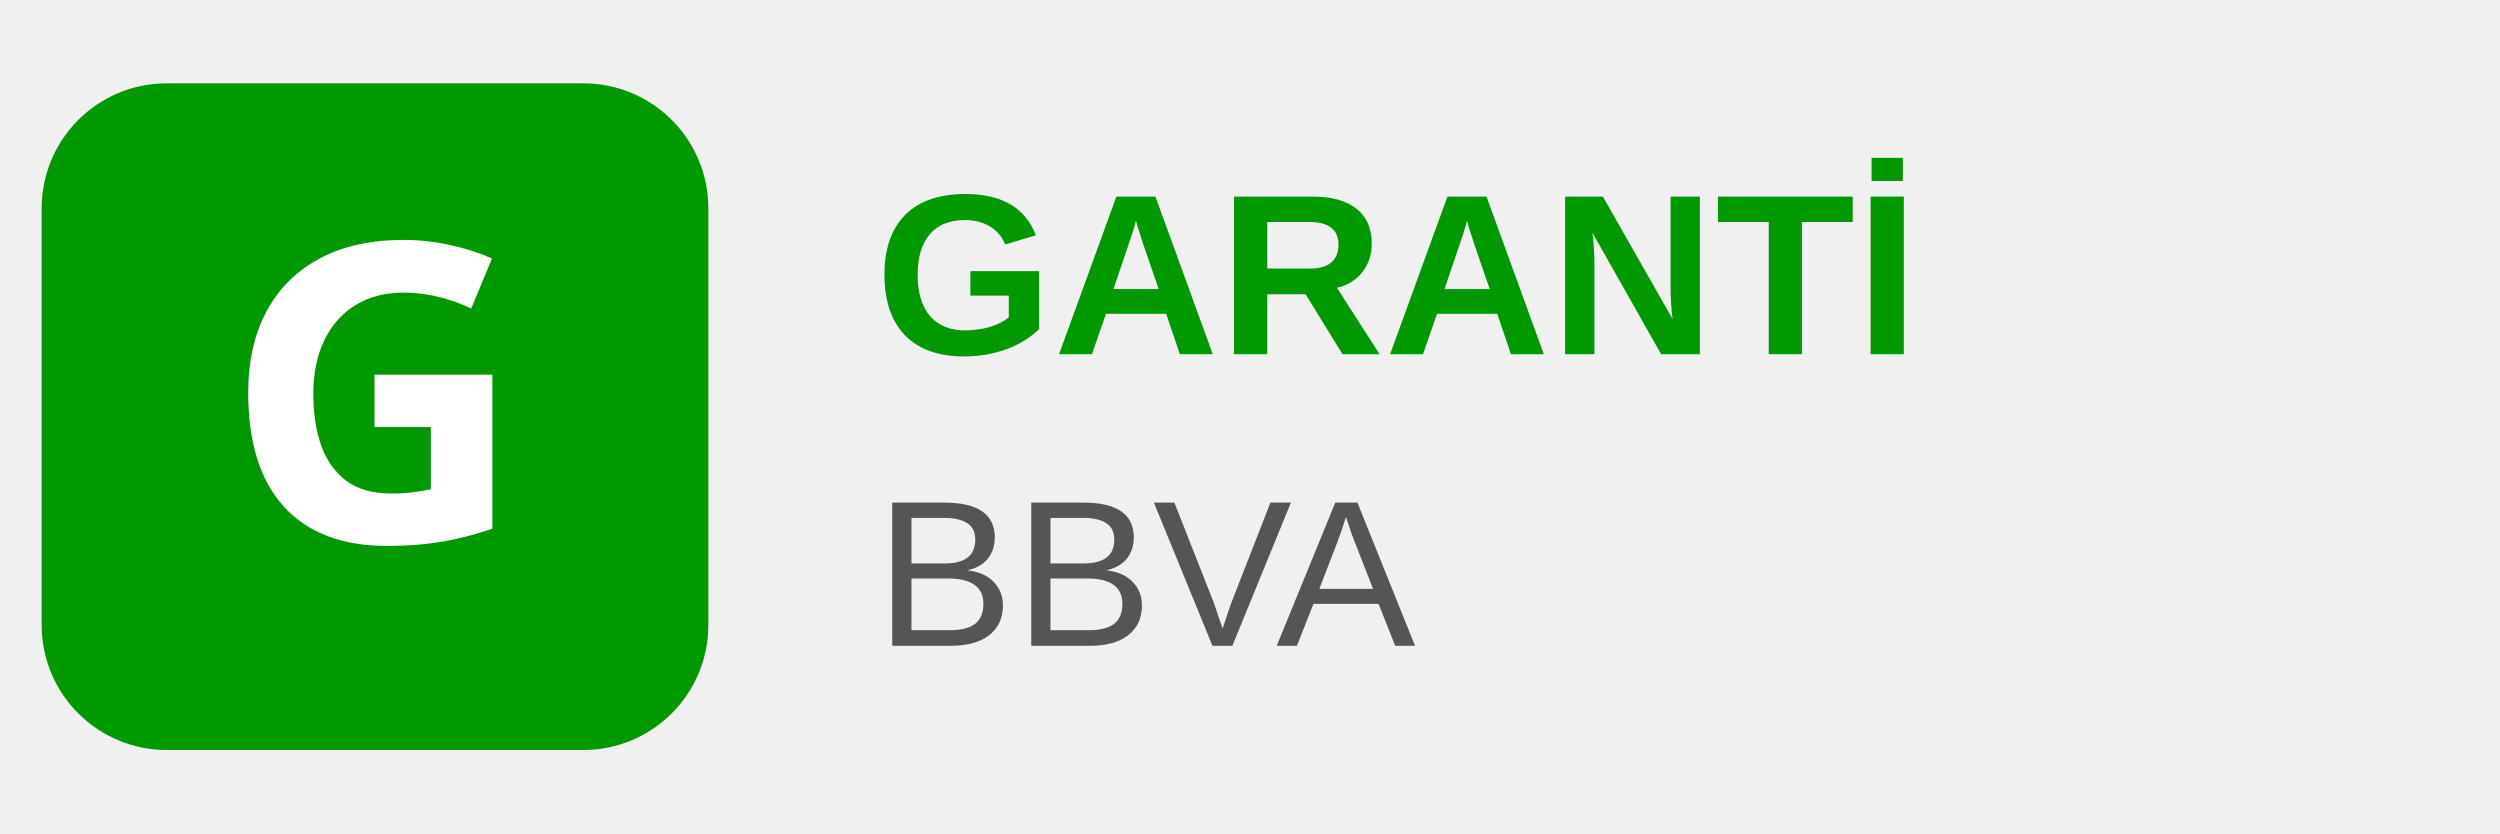
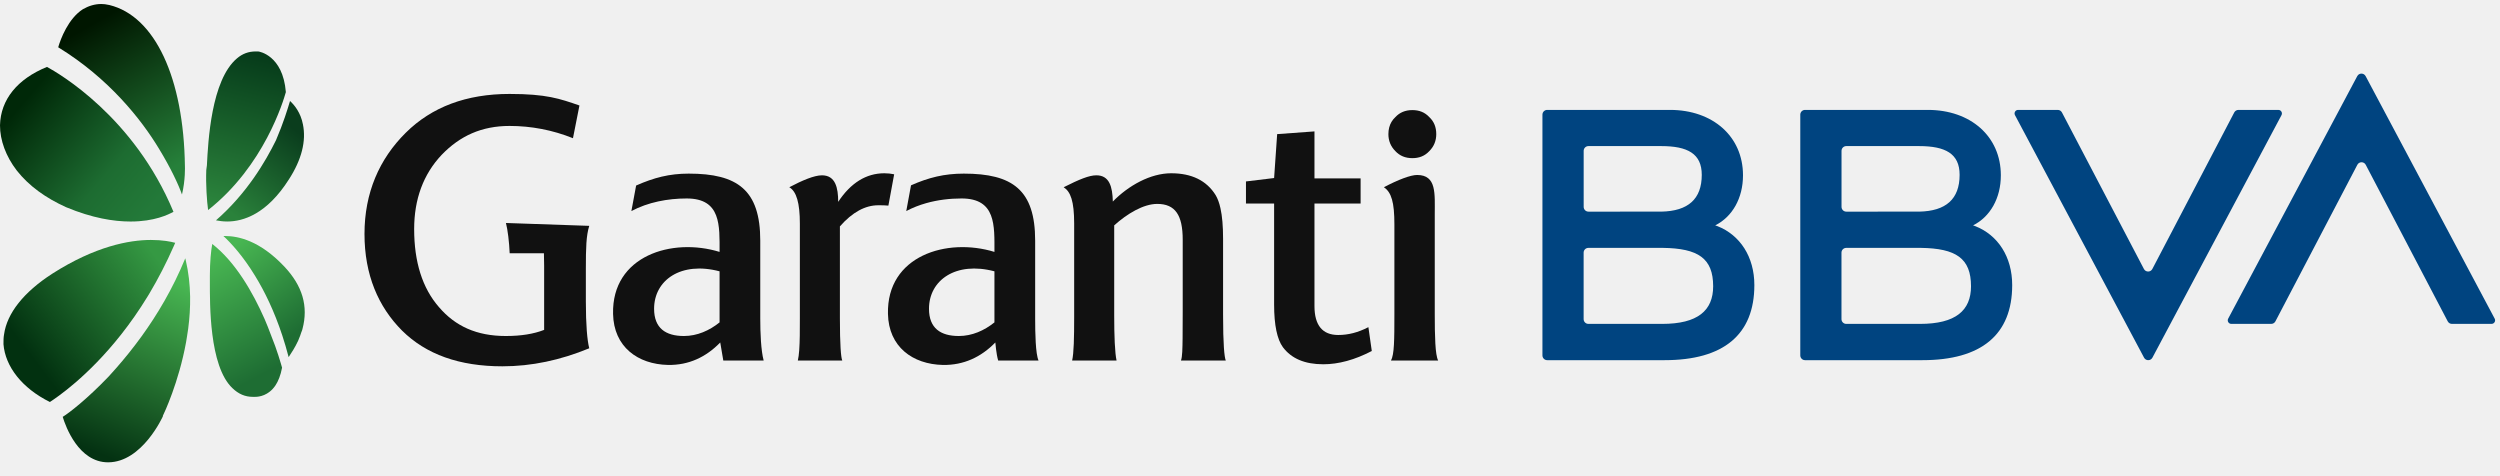
- <svg xmlns="http://www.w3.org/2000/svg" viewBox="0 0 120 40">
-   <rect width="120" height="40" fill="none" />
-   <rect x="2" y="4" width="32" height="32" rx="6" fill="#009900" />
-   <text x="18" y="26" font-family="Arial Black,sans-serif" font-size="20" font-weight="900" fill="white" text-anchor="middle">G</text>
-   <text x="42" y="17" font-family="Arial,sans-serif" font-size="11" font-weight="700" fill="#009900">GARANTİ</text>
-   <text x="42" y="31" font-family="Arial,sans-serif" font-size="10" font-weight="400" fill="#555555">BBVA</text>
+ <svg xmlns="http://www.w3.org/2000/svg" width="310px" height="59px" viewBox="0 0 310 59" version="1.1">
+   <defs>
+     <linearGradient x1="13.403%" y1="22.811%" x2="92.857%" y2="83.268%" id="linearGradient-1">
+       <stop stop-color="#002808" offset="0%" />
+       <stop stop-color="#1D6C31" offset="66.585%" />
+       <stop stop-color="#217536" offset="88.768%" />
+       <stop stop-color="#217536" offset="88.768%" />
+       <stop stop-color="#217536" offset="88.768%" />
+       <stop stop-color="#217536" offset="88.874%" />
+       <stop stop-color="#217536" offset="88.996%" />
+       <stop stop-color="#237939" offset="100%" />
+     </linearGradient>
+     <linearGradient x1="76.682%" y1="16.351%" x2="29.564%" y2="100%" id="linearGradient-2">
+       <stop stop-color="#0A3D1D" offset="0%" />
+       <stop stop-color="#2A823B" offset="100%" />
+     </linearGradient>
+     <linearGradient x1="39.163%" y1="5.747%" x2="72.135%" y2="92.951%" id="linearGradient-3">
+       <stop stop-color="#001600" offset="0%" />
+       <stop stop-color="#11461A" offset="45.176%" />
+       <stop stop-color="#11461A" offset="45.176%" />
+       <stop stop-color="#11461A" offset="45.278%" />
+       <stop stop-color="#26803A" offset="100%" />
+     </linearGradient>
+     <linearGradient x1="69.511%" y1="6.126%" x2="44.689%" y2="100%" id="linearGradient-4">
+       <stop stop-color="#48B652" offset="0%" />
+       <stop stop-color="#1E642A" offset="61.96%" />
+       <stop stop-color="#043212" offset="100%" />
+     </linearGradient>
+     <linearGradient x1="38.847%" y1="0%" x2="61.153%" y2="88.363%" id="linearGradient-5">
+       <stop stop-color="#48B652" offset="0%" />
+       <stop stop-color="#1E6D33" offset="100%" />
+     </linearGradient>
+     <linearGradient x1="50%" y1="0%" x2="37.367%" y2="100%" id="linearGradient-6">
+       <stop stop-color="#063B1A" offset="0%" />
+       <stop stop-color="#1D692F" offset="62.5%" />
+       <stop stop-color="#1D692F" offset="62.5%" />
+       <stop stop-color="#1E6930" offset="63.542%" />
+       <stop stop-color="#2B843C" offset="100%" />
+     </linearGradient>
+     <linearGradient x1="27.472%" y1="0%" x2="72.528%" y2="88.363%" id="linearGradient-7">
+       <stop stop-color="#48B652" offset="0%" />
+       <stop stop-color="#1E6D33" offset="100%" />
+     </linearGradient>
+     <linearGradient x1="90.196%" y1="12.178%" x2="12.908%" y2="67.519%" id="linearGradient-8">
+       <stop stop-color="#359943" offset="0%" />
+       <stop stop-color="#023110" offset="100%" />
+     </linearGradient>
+   </defs>
+   <g id="03_Footer" stroke="none" stroke-width="1" fill="none" fill-rule="evenodd">
+     <g id="1200" transform="translate(-16, -67)">
+       <g id="Logo" transform="translate(16, 67)">
+         <g id="LOGO">
+           <g id="Group-20" transform="translate(0, 7.431507)" fill="url(#linearGradient-1)">
+             <path d="M0,8.11 C0,9.956 0.719,11.944 2.085,13.719 L2.085,13.719 C3.597,15.636 5.683,17.127 8.201,18.263 L8.201,18.263 C11.438,19.612 14.099,20.038 16.186,20.038 L16.186,20.038 C19.135,20.038 20.862,19.187 21.51,18.832 L21.51,18.832 C16.618,7.044 7.265,1.648 5.827,0.867 L5.827,0.867 C2.158,2.358 0.072,4.915 0,8.11" id="Fill-18" />
+           </g>
+           <g id="Group-23" transform="translate(26.5411, 11.67808)" fill="url(#linearGradient-2)">
+             <path d="M7.683,5.706 C6.361,8.389 4.065,12.307 0.239,15.644 L0.239,15.644 C0.657,15.716 1.073,15.789 1.63,15.789 L1.63,15.789 C3.648,15.789 6.569,14.846 9.283,10.566 L9.283,10.566 C10.883,8.099 11.439,5.778 11.022,3.747 L11.022,3.747 C10.743,2.296 9.978,1.353 9.422,0.845 L9.422,0.845 C9.144,1.787 8.587,3.602 7.683,5.706" id="Fill-21" />
+           </g>
+           <g id="Group-26" transform="translate(6.369863, 0)" fill="url(#linearGradient-3)">
+             <path d="M3.918,1.135 C2.091,2.299 1.141,4.844 0.848,5.862 L0.848,5.862 C7.132,9.716 11.152,14.808 13.346,18.445 L13.346,18.445 C14.807,20.844 15.757,22.881 16.195,24.117 L16.195,24.117 C16.634,22.299 16.56,20.626 16.56,20.626 L16.56,20.626 C16.414,9.644 12.833,2.008 7.206,0.626 L7.206,0.626 C7.018,0.588 6.829,0.551 6.641,0.523 L6.641,0.523 C6.486,0.505 6.332,0.497 6.179,0.497 L6.179,0.497 C5.389,0.497 4.635,0.727 3.918,1.135" id="Fill-24" />
+           </g>
+           <g id="Group-29" transform="translate(7.431507, 31.84932)" fill="url(#linearGradient-4)">
+             <path d="M10.141,9.835 C9.043,11.353 7.964,12.671 6.98,13.793 L6.98,13.793 C6.661,14.162 6.347,14.511 6.043,14.838 L6.043,14.838 C3.34,17.657 1.148,19.349 0.344,19.841 L0.344,19.841 C0.709,21.04 2.316,25.479 5.971,25.479 L5.971,25.479 C10.209,25.479 12.767,19.771 12.767,19.771 L12.767,19.771 L12.767,19.701 C12.9,19.444 14.735,15.568 15.643,10.574 L15.643,10.574 C15.686,10.33 15.726,10.084 15.763,9.835 L15.763,9.835 C15.816,9.524 15.864,9.208 15.907,8.89 L15.907,8.89 C16.073,7.61 16.164,6.28 16.145,4.937 L16.145,4.937 C16.118,3.433 15.951,1.907 15.599,0.41 L15.599,0.41 C15.582,0.333 15.564,0.258 15.543,0.18 L15.543,0.18 C13.976,4.002 12.034,7.215 10.141,9.835" id="Fill-27" />
+           </g>
+           <g id="Group-32" transform="translate(25.47945, 29.72603)" fill="url(#linearGradient-5)">
+             <path d="M0.544,4.429 L0.544,5.211 C0.544,6.609 0.526,9.175 0.852,11.743 L0.852,11.743 C1.189,14.394 1.89,17.047 3.356,18.417 L3.356,18.417 C4.095,19.128 4.909,19.483 5.87,19.483 L5.87,19.483 L5.945,19.483 L5.955,19.483 L6.168,19.483 C6.641,19.483 7.823,19.339 8.681,18.058 L8.681,18.058 C9.025,17.536 9.317,16.827 9.497,15.862 L9.497,15.862 C9.349,15.364 8.905,13.731 8.091,11.743 L8.091,11.743 C7.869,11.14 7.617,10.5 7.334,9.843 L7.334,9.843 C5.894,6.575 3.741,2.782 0.84,0.524 L0.84,0.524 C0.692,1.306 0.544,2.726 0.544,4.429" id="Fill-30" />
+           </g>
+           <g id="Group-35" transform="translate(25.47945, 6.369863)" fill="url(#linearGradient-6)">
+             <path d="M6.23,0.009 C5.332,0.009 4.585,0.293 3.913,0.862 L3.913,0.862 C0.699,3.559 0.325,11.228 0.176,14.139 L0.176,14.139 L0.1,14.707 C0.026,16.483 0.176,18.613 0.325,19.677 L0.325,19.677 C7.276,14.21 9.668,6.116 9.967,5.05 L9.967,5.05 C9.593,0.436 6.603,0.009 6.528,0.009 L6.528,0.009 L6.23,0.009 Z" id="Fill-33" />
+           </g>
+           <g id="Group-38" transform="translate(27.60274, 28.66438)" fill="url(#linearGradient-7)">
+             <path d="M0.104,0.602 C1.065,1.498 2.523,3.077 4.016,5.522 L4.016,5.522 L4.027,5.541 L4.028,5.542 C5.199,7.45 6.396,9.884 7.401,12.935 L7.401,12.935 C7.68,13.78 7.944,14.676 8.189,15.619 L8.189,15.619 C8.506,15.139 8.974,14.436 9.373,13.574 L9.373,13.574 C9.463,13.37 9.549,13.157 9.627,12.935 L9.627,12.935 C9.685,12.695 9.788,12.504 9.861,12.282 L9.861,12.282 L9.902,12.136 C10.655,9.307 9.902,6.769 7.64,4.375 L7.64,4.375 C4.626,1.183 1.953,0.602 0.31,0.602 L0.31,0.602 L0.104,0.602 Z" id="Fill-36" />
+           </g>
+           <g id="Group-41" transform="translate(0, 29.72603)" fill="url(#linearGradient-8)">
+             <path d="M0.503,11.743 C0.431,12.098 0.431,12.525 0.431,12.951 C0.647,15.719 2.734,18.417 6.187,20.122 C7.019,19.574 10.884,17.001 15.029,11.743 C16.124,10.356 17.236,8.784 18.318,7.011 L18.556,6.616 C19.601,4.86 20.615,2.916 21.555,0.775 L21.725,0.383 C21.172,0.23 20.177,0.028 18.704,0.028 C16.042,0.028 11.798,0.809 6.475,4.217 C2.949,6.49 0.864,9.116 0.503,11.743 Z" id="Fill-39" />
+           </g>
+         </g>
+         <g id="Group-25-Copy" transform="translate(44.58904, 9.023973)">
+           <path d="M193.501,31.138 L184.343,31.138 C184.017,31.138 183.754,30.874 183.754,30.547 L183.754,22.304 C183.754,21.978 184.017,21.713 184.343,21.713 L193.586,21.713 C197.95,21.772 199.816,23.002 199.816,26.473 C199.816,29.482 197.909,31.138 193.501,31.138 M184.348,9.091 L193.379,9.091 C196.63,9.091 198.403,10.021 198.403,12.655 C198.403,15.657 196.714,17.157 193.379,17.218 L184.348,17.219 C184.024,17.219 183.76,16.954 183.76,16.628 L183.76,9.681 C183.76,9.356 184.024,9.091 184.348,9.091 M200.33,19.012 L200.071,18.923 C202.191,17.859 203.516,15.555 203.516,12.716 C203.516,7.884 199.762,4.604 194.462,4.604 L179.235,4.604 C178.91,4.604 178.646,4.868 178.646,5.195 L178.646,35.046 C178.646,35.372 178.91,35.637 179.235,35.637 L193.794,35.637 C201.081,35.637 204.923,32.489 204.923,26.327 C204.923,22.824 203.157,20.12 200.33,19.012" id="Fill-1" fill="#004480" />
+           <path d="M232.458,4.919 L222.3,24.331 C222.079,24.751 221.48,24.751 221.258,24.331 L211.092,4.919 C210.99,4.725 210.789,4.604 210.571,4.604 L205.658,4.604 C205.324,4.604 205.111,4.96 205.269,5.256 L221.273,35.325 C221.495,35.741 222.088,35.741 222.311,35.325 L238.316,5.256 C238.474,4.961 238.26,4.604 237.927,4.604 L232.978,4.604 C232.76,4.604 232.56,4.726 232.458,4.919" id="Fill-3" fill="#004480" />
+           <path d="M161.529,31.138 L152.369,31.138 C152.045,31.138 151.781,30.874 151.781,30.547 L151.781,22.304 C151.781,21.978 152.044,21.713 152.369,21.713 L161.612,21.713 C165.978,21.772 167.843,23.002 167.843,26.473 C167.843,29.482 165.936,31.138 161.529,31.138 M152.376,9.091 L161.406,9.091 C164.657,9.091 166.43,10.021 166.43,12.655 C166.43,15.657 164.741,17.157 161.406,17.218 L152.376,17.219 C152.05,17.219 151.787,16.954 151.787,16.628 L151.786,9.681 C151.786,9.356 152.05,9.091 152.376,9.091 M168.358,19.012 L168.098,18.923 C170.217,17.859 171.543,15.555 171.543,12.716 C171.543,7.884 167.788,4.604 162.489,4.604 L147.262,4.604 C146.937,4.604 146.673,4.868 146.673,5.195 L146.673,35.046 C146.673,35.372 146.937,35.637 147.262,35.637 L161.821,35.637 C169.108,35.637 172.951,32.489 172.951,26.327 C172.951,22.824 171.184,20.12 168.358,19.012" id="Fill-5" fill="#004480" />
+           <path d="M237.563,30.822 L247.721,11.411 C247.942,10.99 248.541,10.99 248.762,11.411 L258.929,30.823 C259.031,31.017 259.231,31.138 259.45,31.138 L264.362,31.138 C264.696,31.138 264.91,30.781 264.751,30.485 L248.748,0.416 C248.526,0 247.932,0 247.711,0.416 L231.706,30.485 C231.548,30.78 231.761,31.138 232.095,31.138 L237.042,31.138 C237.261,31.138 237.461,31.017 237.563,30.822" id="Fill-7" fill="#004480" />
+           <path d="M133.508,7.606 C133.508,6.737 133.221,6.034 132.643,5.497 C132.065,4.876 131.363,4.627 130.539,4.627 C129.676,4.627 128.974,4.918 128.438,5.497 C128.054,5.855 127.797,6.287 127.669,6.792 C127.604,7.045 127.572,7.316 127.572,7.606 C127.572,8.435 127.862,9.137 128.438,9.716 C128.974,10.296 129.676,10.586 130.539,10.586 C131.363,10.586 132.065,10.338 132.643,9.716 C133.221,9.137 133.508,8.435 133.508,7.606" id="Fill-9" fill="#111111" />
+           <path d="M133.742,35.682 C133.377,34.975 133.321,32.726 133.321,29.898 L133.321,17.571 C133.321,14.995 133.571,12.673 131.132,12.673 C130.345,12.673 128.817,13.238 127.013,14.193 C127.954,14.821 128.316,16.077 128.316,18.794 L128.316,29.939 C128.316,33.153 128.301,34.93 127.893,35.682 L133.742,35.682 Z" id="Fill-11" fill="#111111" />
+           <path d="M119.499,36.146 C117.186,36.146 115.545,35.428 114.494,34.034 C113.779,33.064 113.401,31.29 113.401,28.757 L113.401,16.218 L109.91,16.218 L109.91,13.475 L113.401,13.052 L113.779,7.606 L118.405,7.269 L118.405,13.095 L124.126,13.095 L124.126,16.218 L118.405,16.218 L118.405,21.721 L118.405,23.314 L118.405,24.007 L118.405,28.926 C118.405,31.333 119.414,32.515 121.351,32.515 C122.569,32.515 123.788,32.219 125.092,31.544 L125.513,34.5 C123.411,35.598 121.39,36.146 119.499,36.146" id="Fill-13" fill="#111111" />
+           <path d="M50.104,35.682 C49.769,34.415 49.684,32.261 49.684,30.49 L49.684,20.821 C49.684,14.531 46.866,12.504 40.809,12.504 C38.412,12.504 36.478,13.011 34.29,13.982 L33.702,17.149 C35.764,16.05 38.202,15.586 40.557,15.586 C44.847,15.586 44.638,18.963 44.638,22.213 C38.748,20.399 31.262,22.68 31.431,29.898 C31.515,33.992 34.501,36.146 38.244,36.229 C40.809,36.272 42.955,35.259 44.721,33.443 L45.1,35.682 L50.104,35.682 Z M44.638,30.952 C43.376,31.966 41.861,32.641 40.221,32.641 C37.95,32.641 36.519,31.67 36.519,29.264 C36.519,25.717 39.841,23.353 44.638,24.62 L44.638,30.952 Z" id="Fill-15" fill="#111111" />
+           <path d="M101.848,35.682 C102.029,35.226 102.035,34.158 102.053,32.942 C102.067,32.006 102.067,30.883 102.067,29.559 L102.067,20.694 C102.067,17.655 101.142,16.261 98.911,16.261 C97.188,16.261 95.169,17.485 93.572,18.921 L93.572,30.065 C93.572,31.343 93.592,32.522 93.64,33.497 C93.689,34.458 93.76,35.22 93.865,35.682 L88.356,35.682 C88.565,34.752 88.608,32.896 88.608,30.235 L88.608,18.709 C88.608,15.882 88.154,14.74 87.306,14.193 C89.265,13.205 90.467,12.715 91.362,12.715 C92.99,12.715 93.359,14.155 93.402,15.967 C95.338,13.982 98.071,12.461 100.635,12.461 C103.16,12.461 105.011,13.348 106.145,15.163 C106.399,15.587 106.599,16.127 106.746,16.789 C106.967,17.774 107.072,19.028 107.072,20.568 L107.072,29.982 C107.072,33.707 107.231,35.266 107.408,35.682 L101.848,35.682 Z" id="Fill-17" fill="#111111" />
+           <path d="M65.571,16.473 C65.193,16.43 64.815,16.43 64.31,16.43 C62.712,16.43 61.114,17.276 59.558,19.048 L59.558,30.404 C59.558,33.739 59.687,35.297 59.851,35.681 L54.343,35.681 C54.422,35.333 54.477,34.902 54.514,34.404 C54.594,33.33 54.594,31.946 54.594,30.445 L54.594,18.71 C54.594,16.134 54.173,14.711 53.284,14.193 C54.863,13.361 56.365,12.715 57.334,12.715 C59.016,12.715 59.346,14.277 59.346,16.008 C60.903,13.644 62.838,12.461 65.066,12.461 C65.487,12.461 65.908,12.504 66.287,12.589 L65.571,16.473 Z" id="Fill-19" fill="#111111" />
+           <path d="M78.722,30.952 C77.461,31.965 75.948,32.641 74.307,32.641 C72.036,32.641 70.606,31.67 70.606,29.264 C70.606,25.717 73.928,23.354 78.722,24.619 L78.722,30.952 Z M84.19,35.681 C83.818,34.857 83.771,32.261 83.771,30.489 L83.771,20.821 C83.771,14.531 80.977,12.504 74.92,12.504 C72.523,12.504 70.564,12.986 68.376,13.957 L67.788,17.148 C68.563,16.735 69.394,16.411 70.253,16.168 C71.674,15.766 73.175,15.585 74.643,15.585 C78.933,15.585 78.722,18.963 78.722,22.213 C72.834,20.399 65.348,22.679 65.518,29.897 C65.601,33.993 68.587,36.145 72.33,36.23 C74.895,36.272 77.065,35.259 78.832,33.443 C78.832,33.443 78.944,34.876 79.185,35.681 L84.19,35.681 Z" id="Fill-21" fill="#111111" />
+           <path d="M26.459,8.114 C23.935,7.099 21.286,6.593 18.595,6.593 C15.146,6.593 12.445,7.818 10.173,10.181 C7.903,12.589 6.767,15.67 6.767,19.386 C6.767,23.438 7.776,26.689 9.837,29.052 C11.856,31.418 14.514,32.641 18.132,32.641 C20.025,32.641 21.58,32.388 22.884,31.882 L22.884,23.903 C22.884,23.355 22.875,22.851 22.858,22.383 L20.223,22.383 L18.611,22.383 C18.552,20.969 18.368,19.488 18.149,18.626 L28.478,18.981 C28.098,20.205 28.057,21.706 28.057,24.281 L28.057,28.377 C28.057,31.248 28.225,33.19 28.478,34.162 C24.902,35.639 21.328,36.399 17.711,36.399 C12.369,36.399 8.248,34.921 5.262,31.966 C2.318,29.011 0.608,25.054 0.608,19.988 C0.608,14.879 2.444,10.689 5.724,7.438 C8.963,4.229 13.253,2.625 18.595,2.625 C23.174,2.625 24.822,3.212 27.262,4.056 L26.459,8.114" id="Fill-23" fill="#111111" />
+         </g>
+       </g>
+     </g>
+   </g>
</svg>
